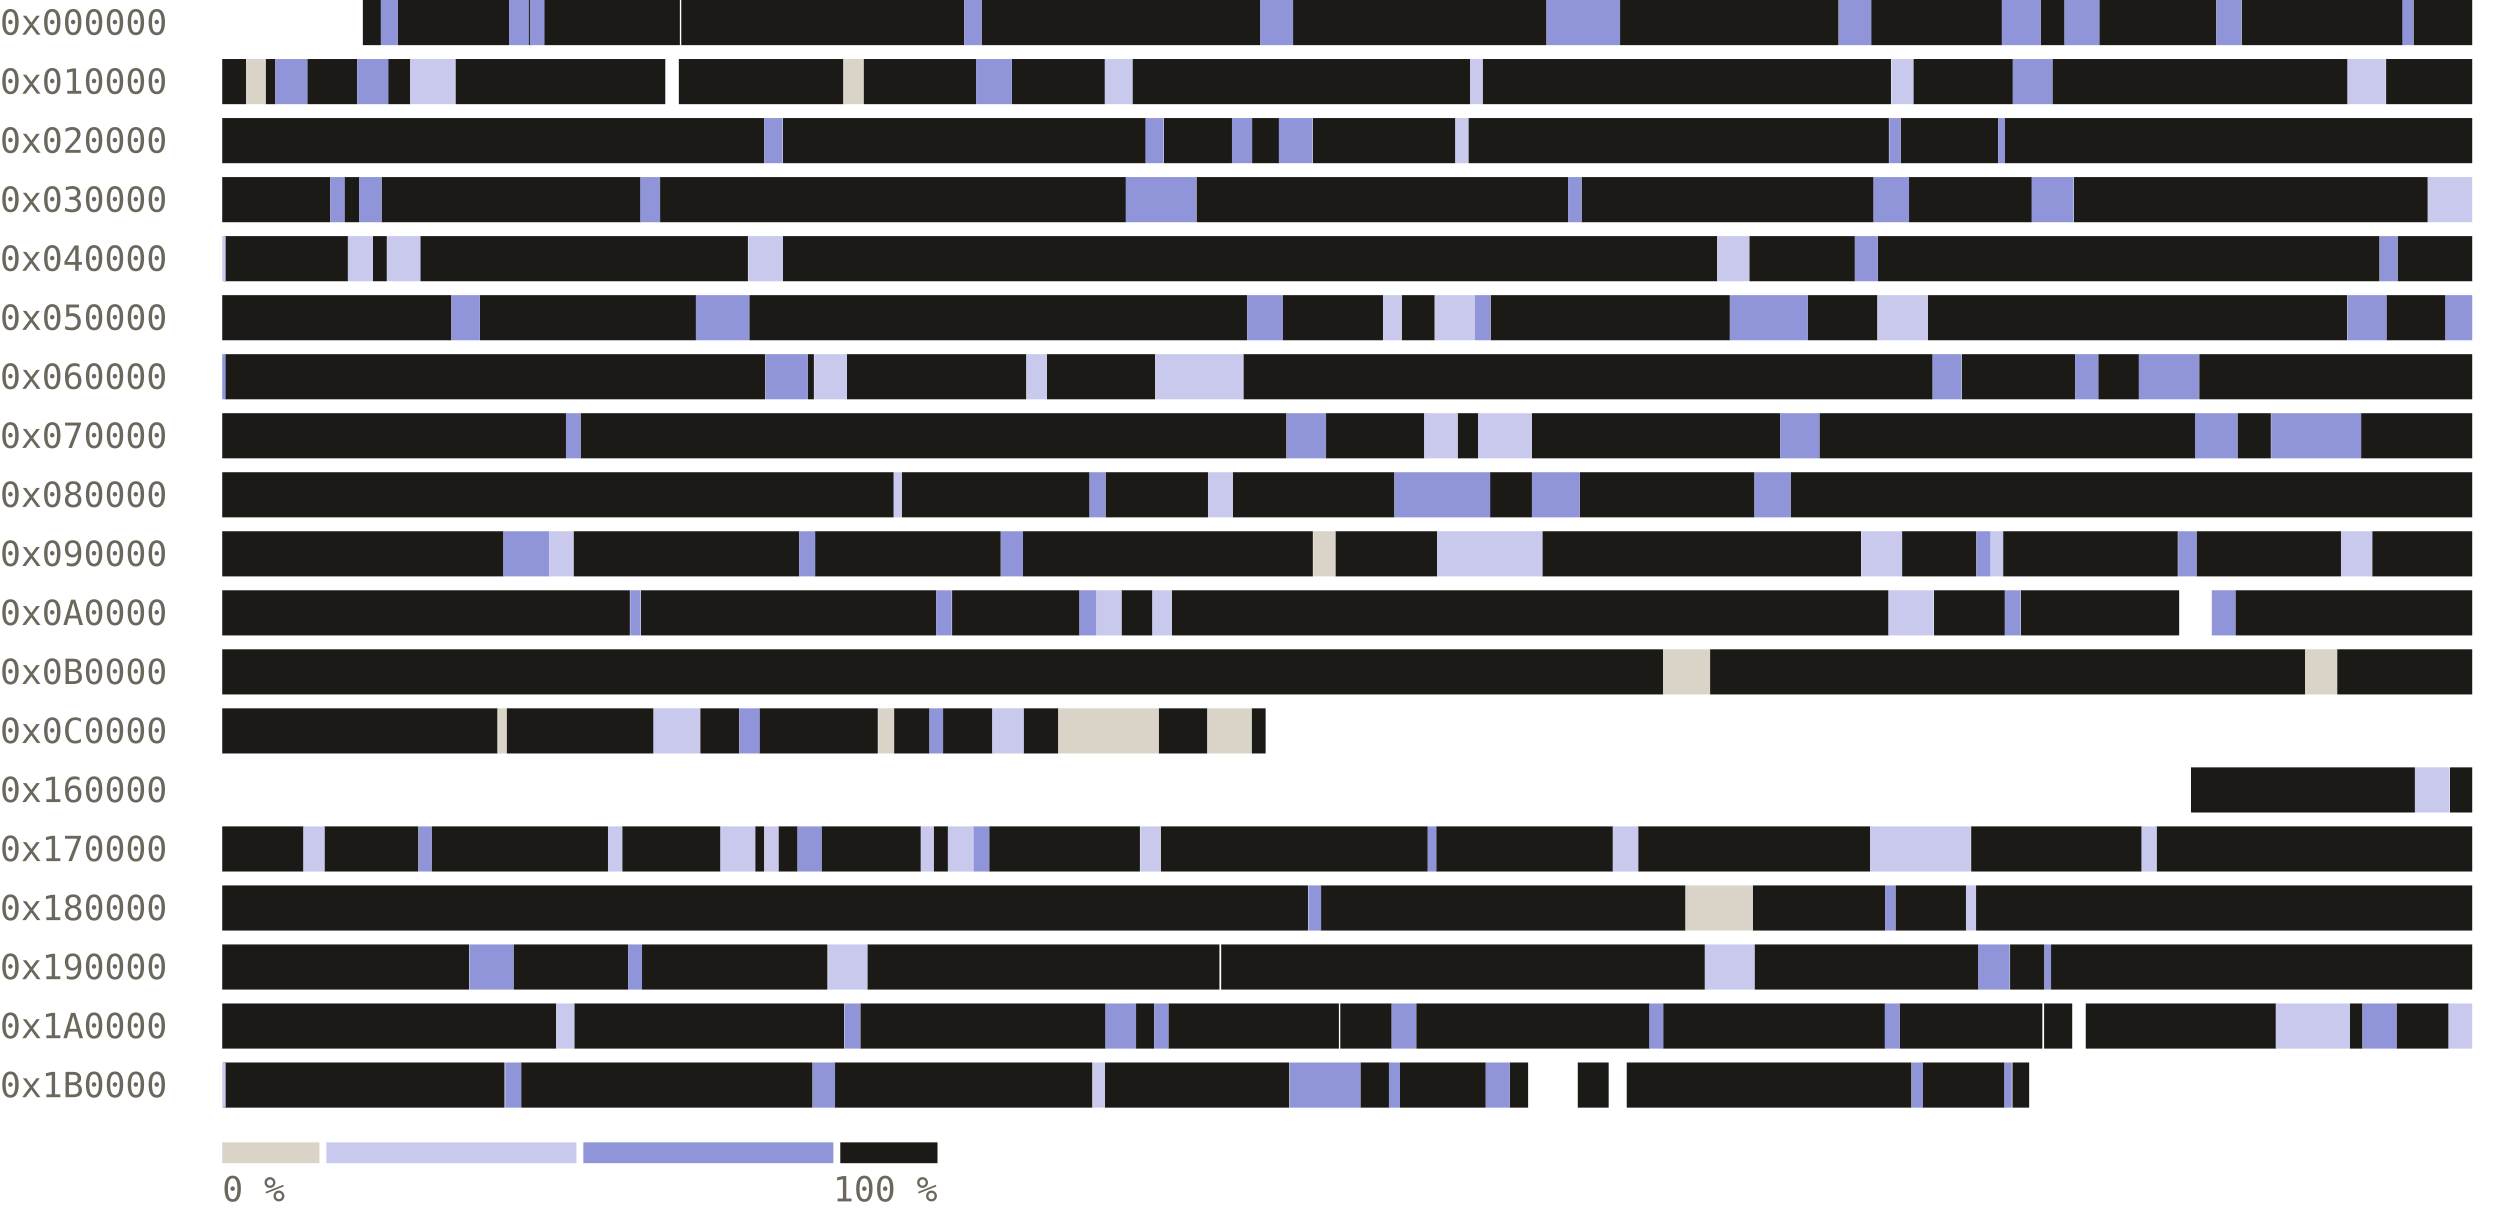
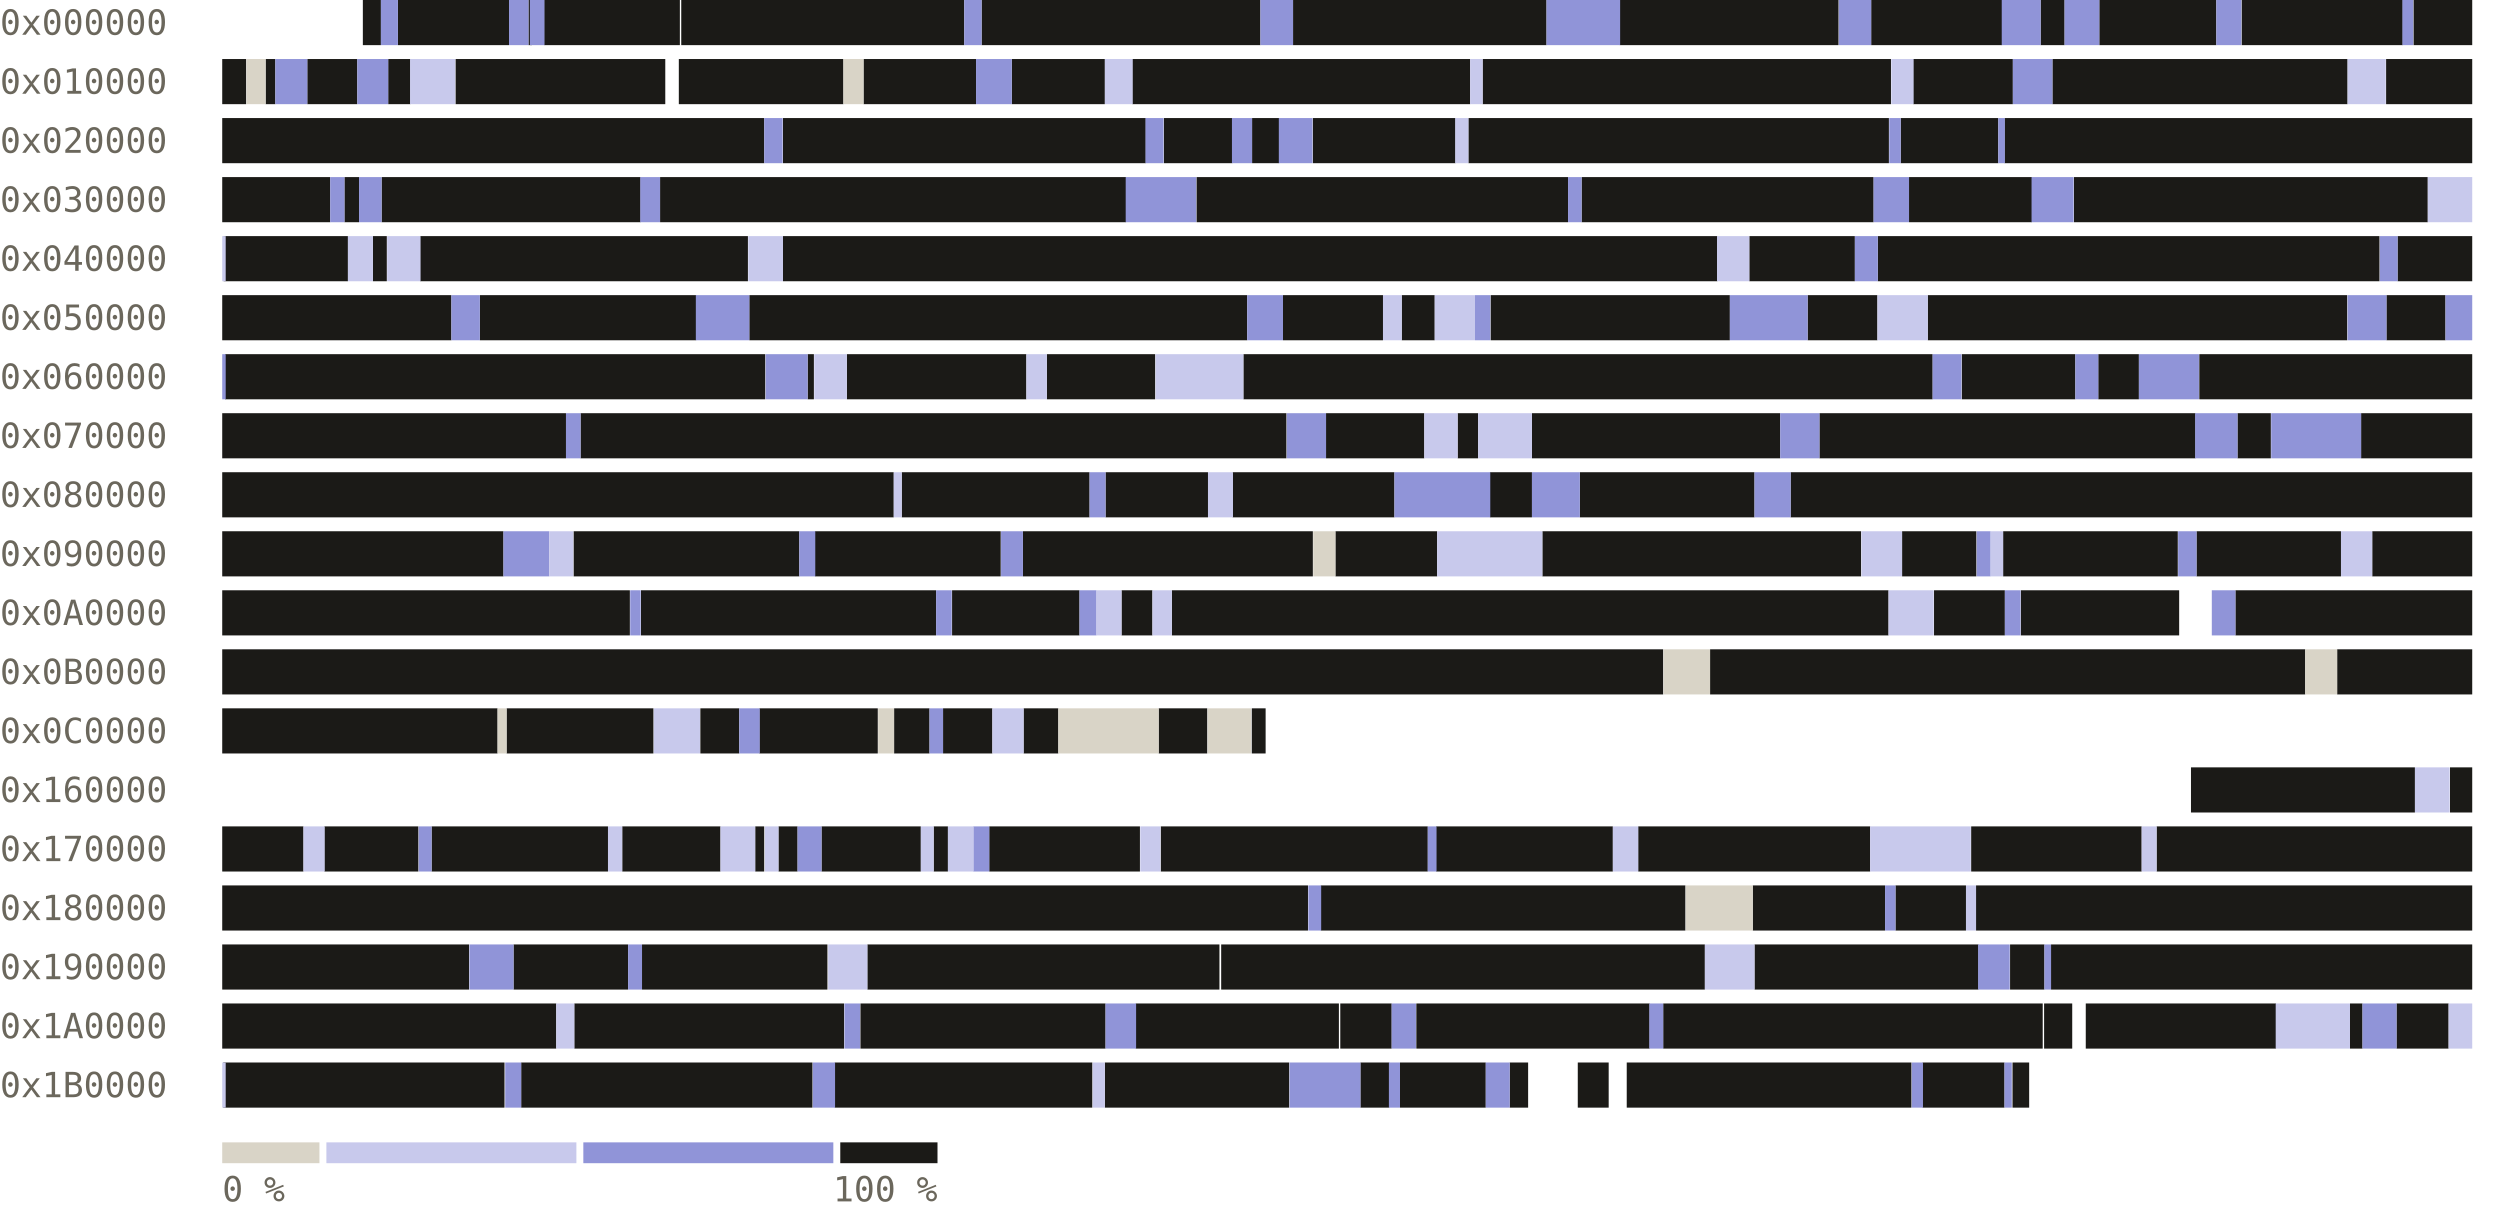
<svg xmlns="http://www.w3.org/2000/svg" viewBox="0 0 720 350" width="720" height="350">
  <style>text{font:10px monospace;fill:#6b675c}.q0{fill:#d9d4c7}.q1{fill:#e3e2f2}.q2{fill:#d6d6ef}.q3{fill:#c8c9ec}.q4{fill:#babce8}.q5{fill:#acafe4}.q6{fill:#9ea2df}.q7{fill:#9094d8}.q8{fill:#8186cf}.q9{fill:#7277c4}.q10{fill:#1b1a17}@media (prefers-color-scheme:dark){text{fill:#a8a293}.q0{fill:#4a463d}.q1{fill:#35375a}.q2{fill:#3c3f66}.q3{fill:#444772}.q4{fill:#4d517f}.q5{fill:#575b8c}.q6{fill:#62669a}.q7{fill:#6e72a8}.q8{fill:#7b7fb6}.q9{fill:#888cc4}.q10{fill:#d6d0bd}}</style>
  <text x="0" y="10">0x000000</text>
  <text x="0" y="27">0x010000</text>
  <text x="0" y="44">0x020000</text>
  <text x="0" y="61">0x030000</text>
  <text x="0" y="78">0x040000</text>
  <text x="0" y="95">0x050000</text>
  <text x="0" y="112">0x060000</text>
  <text x="0" y="129">0x070000</text>
  <text x="0" y="146">0x080000</text>
  <text x="0" y="163">0x090000</text>
  <text x="0" y="180">0x0A0000</text>
  <text x="0" y="197">0x0B0000</text>
  <text x="0" y="214">0x0C0000</text>
  <text x="0" y="231">0x160000</text>
  <text x="0" y="248">0x170000</text>
  <text x="0" y="265">0x180000</text>
  <text x="0" y="282">0x190000</text>
  <text x="0" y="299">0x1A0000</text>
  <text x="0" y="316">0x1B0000</text>
-   <path class="q10" d="M104.5 0h5.2v13h-5.2zM114.6 0h32v13h-32zM152.2 0h1v13h-1zM156.7 0h39.1v13h-39.1zM196.2 0h81.5v13h-81.5zM282.7 0h80.3v13h-80.3zM372.4 0h73v13h-73zM466.5 0h63v13h-63zM538.9 0h37.7v13h-37.7zM587.7 0h6.9v13h-6.9zM604.6 0h33.7v13h-33.7zM645.6 0h46.4v13h-46.4zM695.1 0h16.9v13h-16.9zM64 17h6.9v13h-6.9zM76.5 17h2.8v13h-2.8zM88.5 17h14.4v13h-14.4zM111.8 17h6.4v13h-6.4zM131.2 17h60.4v13h-60.4zM195.5 17h47.4v13h-47.4zM248.7 17h32.4v13h-32.4zM291.4 17h26.8v13h-26.8zM326.1 17h97.3v13h-97.3zM427 17h117.6v13h-117.6zM551 17h28.7v13h-28.7zM591.1 17h85v13h-85zM687.2 17h24.8v13h-24.8zM64 34h156.1v13h-156.1zM225.5 34h104.5v13h-104.5zM335.2 34h19.7v13h-19.7zM360.6 34h7.8v13h-7.8zM378.1 34h41.1v13h-41.1zM422.9 34h121.1v13h-121.1zM547.4 34h28.1v13h-28.1zM577.3 34h134.7v13h-134.7zM64 51h31.1v13h-31.1zM99.2 51h4.2v13h-4.2zM109.9 51h74.6v13h-74.6zM190.1 51h134.2v13h-134.2zM344.6 51h107v13h-107zM455.5 51h84.1v13h-84.1zM549.8 51h35.4v13h-35.4zM597.3 51h101.9v13h-101.9zM64.4 68h35.8v13h-35.8zM107.4 68h4v13h-4zM121 68h94.4v13h-94.4zM225.5 68h269.1v13h-269.1zM503.8 68h30.4v13h-30.4zM540.8 68h144.5v13h-144.5zM690.5 68h21.5v13h-21.5zM64 85h66v13h-66zM138.2 85h62.3v13h-62.3zM215.8 85h143.4v13h-143.4zM369.5 85h28.8v13h-28.8zM403.7 85h9.5v13h-9.5zM429.3 85h68.9v13h-68.9zM520.6 85h20.1v13h-20.1zM555.2 85h120.8v13h-120.8zM687.3 85h17v13h-17zM64.8 102h155.6v13h-155.6zM232.6 102h1.8v13h-1.8zM243.9 102h51.7v13h-51.7zM301.5 102h31.2v13h-31.2zM358.1 102h198.5v13h-198.5zM565 102h32.7v13h-32.7zM604.3 102h11.7v13h-11.7zM633.4 102h78.6v13h-78.6zM64 119h99v13h-99zM167.2 119h203.3v13h-203.3zM381.9 119h28.3v13h-28.3zM419.8 119h5.9v13h-5.9zM441.2 119h71.5v13h-71.5zM524 119h108.3v13h-108.3zM644.4 119h9.6v13h-9.6zM680 119h32v13h-32zM64 136h193.4v13h-193.4zM259.7 136h54.1v13h-54.1zM318.4 136h29.5v13h-29.5zM355 136h46.6v13h-46.6zM429.1 136h12.1v13h-12.1zM455 136h50.3v13h-50.3zM515.7 136h196.3v13h-196.3zM64 153h81v13h-81zM165.2 153h65v13h-65zM234.7 153h53.5v13h-53.5zM294.6 153h83.5v13h-83.5zM384.6 153h29.3v13h-29.3zM444.2 153h91.8v13h-91.8zM547.8 153h21.4v13h-21.4zM576.9 153h50.3v13h-50.3zM632.6 153h41.6v13h-41.6zM683.2 153h28.8v13h-28.8zM64 170h117.4v13h-117.4zM184.6 170h85v13h-85zM274.2 170h36.7v13h-36.7zM323 170h8.9v13h-8.9zM337.5 170h206.4v13h-206.4zM557 170h20.4v13h-20.4zM582 170h45.6v13h-45.6zM643.8 170h68.2v13h-68.2zM64 187h415v13h-415zM492.5 187h171.4v13h-171.4zM673.1 187h38.9v13h-38.9zM64 204h79.3v13h-79.3zM145.9 204h42.3v13h-42.3zM201.7 204h11.2v13h-11.2zM218.7 204h34.1v13h-34.1zM257.5 204h10.2v13h-10.2zM271.6 204h14.2v13h-14.2zM294.8 204h10v13h-10zM333.7 204h14v13h-14zM360.5 204h4v13h-4zM631 221h64.5v13h-64.5zM705.6 221h6.4v13h-6.4zM64 238h23.4v13h-23.4zM93.4 238h27.1v13h-27.1zM124.3 238h50.8v13h-50.8zM179.2 238h28.3v13h-28.3zM217.5 238h2.6v13h-2.6zM224.2 238h5.5v13h-5.5zM236.6 238h28.6v13h-28.6zM268.9 238h4.1v13h-4.1zM284.9 238h43.4v13h-43.4zM334.3 238h76.9v13h-76.9zM413.6 238h50.9v13h-50.9zM471.8 238h66.8v13h-66.8zM567.7 238h49.1v13h-49.1zM621.1 238h90.9v13h-90.9zM64 255h312.7v13h-312.7zM380.4 255h105v13h-105zM504.8 255h38.1v13h-38.1zM545.9 255h20.3v13h-20.3zM569.1 255h142.9v13h-142.9zM64 272h71.1v13h-71.1zM147.9 272h33v13h-33zM184.9 272h53.4v13h-53.4zM249.8 272h101.4v13h-101.4zM351.7 272h139.3v13h-139.3zM505.3 272h64.5v13h-64.5zM578.9 272h9.9v13h-9.9zM590.7 272h121.3v13h-121.3zM64 289h96.2v13h-96.2zM165.4 289h77.7v13h-77.7zM247.8 289h70.6v13h-70.6zM327.1 289h5.3v13h-5.3zM336.5 289h49.1v13h-49.1zM386 289h14.8v13h-14.8zM407.9 289h67.2v13h-67.2zM479 289h63.9v13h-63.9zM547.1 289h41.1v13h-41.1zM588.7 289h8.1v13h-8.1zM600.7 289h54.8v13h-54.8zM676.8 289h3.6v13h-3.6zM690.2 289h15v13h-15zM64.3 306h81v13h-81zM150.1 306h83.9v13h-83.9zM240.4 306h74.2v13h-74.2zM318.2 306h53.1v13h-53.1zM391.8 306h8.3v13h-8.3zM403.2 306h24.7v13h-24.7zM434.8 306h5.3v13h-5.3zM454.4 306h8.9v13h-8.9zM468.5 306h82v13h-82zM553.7 306h23.6v13h-23.6zM579.6 306h4.8v13h-4.8z" />
-   <path class="q7" d="M109.7 0h4.9v13h-4.9zM146.6 0h5.6v13h-5.6zM152.6 0h4.2v13h-4.2zM277.7 0h5v13h-5zM363 0h9.4v13h-9.4zM445.4 0h21.2v13h-21.2zM529.6 0h9.3v13h-9.3zM576.5 0h11.2v13h-11.2zM594.6 0h10v13h-10zM638.3 0h7.2v13h-7.2zM691.9 0h3.1v13h-3.1zM79.3 17h9.2v13h-9.2zM102.9 17h8.9v13h-8.9zM281.1 17h10.3v13h-10.3zM579.7 17h11.4v13h-11.4zM220.1 34h5.3v13h-5.3zM329.9 34h5.2v13h-5.2zM354.8 34h5.8v13h-5.8zM368.3 34h9.7v13h-9.7zM544.1 34h3.3v13h-3.3zM575.5 34h1.9v13h-1.9zM95.1 51h4.1v13h-4.1zM103.4 51h6.5v13h-6.5zM184.4 51h5.7v13h-5.7zM324.2 51h20.3v13h-20.3zM451.6 51h3.9v13h-3.9zM539.6 51h10.2v13h-10.2zM585.1 51h12.1v13h-12.1zM534.2 68h6.6v13h-6.6zM685.4 68h5.1v13h-5.1zM130 85h8.2v13h-8.2zM200.4 85h15.4v13h-15.4zM359.2 85h10.3v13h-10.3zM424.8 85h4.4v13h-4.4zM498.2 85h22.4v13h-22.4zM676.1 85h11.2v13h-11.2zM704.3 85h7.7v13h-7.7zM64 102h1v13h-1zM220.5 102h12.1v13h-12.1zM556.6 102h8.3v13h-8.3zM597.7 102h6.6v13h-6.6zM616 102h17.3v13h-17.3zM163 119h4.2v13h-4.2zM370.6 119h11.3v13h-11.3zM512.7 119h11.3v13h-11.3zM632.2 119h12.2v13h-12.2zM654.1 119h25.9v13h-25.9zM313.8 136h4.6v13h-4.6zM401.6 136h27.6v13h-27.6zM441.2 136h13.8v13h-13.8zM505.3 136h10.4v13h-10.4zM145 153h13.2v13h-13.2zM230.2 153h4.6v13h-4.6zM288.3 153h6.3v13h-6.3zM569.3 153h4v13h-4zM627.3 153h5.3v13h-5.3zM181.5 170h3v13h-3zM269.6 170h4.5v13h-4.5zM310.9 170h4.9v13h-4.9zM577.4 170h4.5v13h-4.5zM637 170h6.8v13h-6.8zM212.9 204h5.9v13h-5.9zM267.7 204h3.9v13h-3.9zM120.6 238h3.7v13h-3.7zM229.7 238h6.9v13h-6.9zM280.3 238h4.6v13h-4.6zM411.2 238h2.5v13h-2.5zM376.8 255h3.7v13h-3.7zM542.9 255h3v13h-3zM135.2 272h12.7v13h-12.7zM180.9 272h4v13h-4zM569.7 272h9.1v13h-9.1zM588.8 272h1.9v13h-1.9zM243.2 289h4.5v13h-4.5zM318.4 289h8.8v13h-8.8zM332.4 289h4.1v13h-4.1zM400.8 289h7v13h-7zM475 289h4v13h-4zM542.8 289h4.3v13h-4.3zM680.4 289h9.8v13h-9.8zM145.5 306h4.6v13h-4.6zM234.1 306h6.4v13h-6.4zM371.4 306h20.4v13h-20.4zM400 306h3.2v13h-3.2zM427.9 306h6.9v13h-6.9zM550.6 306h3.2v13h-3.2zM577.3 306h2.1v13h-2.1z" />
+   <path class="q10" d="M104.5 0h5.2v13h-5.2zM114.6 0h32v13h-32zM152.2 0h1v13h-1zM156.7 0h39.1v13h-39.1zM196.2 0h81.5v13h-81.5zM282.7 0h80.3v13h-80.3zM372.4 0h73v13h-73zM466.5 0h63v13h-63zM538.9 0h37.7v13h-37.7zM587.7 0h6.9v13h-6.9zM604.6 0h33.7v13h-33.7zM645.6 0h46.4v13h-46.4zM695.1 0h16.9v13h-16.9zM64 17h6.9v13h-6.9zM76.5 17h2.8v13h-2.8zM88.5 17h14.4v13h-14.4zM111.8 17h6.4v13h-6.4zM131.2 17h60.4v13h-60.4zM195.5 17h47.4v13h-47.4zM248.7 17h32.4v13h-32.4zM291.4 17h26.8v13h-26.8zM326.1 17h97.3v13h-97.3zM427 17h117.6v13h-117.6zM551 17h28.7v13h-28.7zM591.1 17h85v13h-85zM687.2 17h24.8v13h-24.8zM64 34h156.1v13h-156.1zM225.5 34h104.5v13h-104.5zM335.2 34h19.7v13h-19.7zM360.6 34h7.8v13h-7.8zM378.1 34h41.1v13h-41.1zM422.9 34h121.1v13h-121.1zM547.4 34h28.1v13h-28.1zM577.3 34h134.7v13h-134.7zM64 51h31.1v13h-31.1zM99.2 51h4.2v13h-4.2zM109.9 51h74.6v13h-74.6zM190.1 51h134.2v13h-134.2zM344.6 51h107v13h-107zM455.5 51h84.1v13h-84.1zM549.8 51h35.4v13h-35.4zM597.3 51h101.9v13h-101.9zM64.4 68h35.8v13h-35.8zM107.4 68h4v13h-4zM121 68h94.4v13h-94.4zM225.5 68h269.1v13h-269.1zM503.8 68h30.4v13h-30.4zM540.8 68h144.5v13h-144.5zM690.5 68h21.5v13h-21.5zM64 85h66v13h-66zM138.2 85h62.3v13h-62.3zM215.8 85h143.4v13h-143.4zM369.5 85h28.8v13h-28.8zM403.7 85h9.5v13h-9.5zM429.3 85h68.9v13h-68.9zM520.6 85h20.1v13h-20.1zM555.2 85h120.8v13h-120.8zM687.3 85h17v13h-17zM64.8 102h155.6v13h-155.6zM232.6 102h1.8v13h-1.8zM243.9 102h51.7v13h-51.7zM301.5 102h31.2v13h-31.2zM358.1 102h198.5v13h-198.5zM565 102h32.7v13h-32.7zM604.3 102h11.7v13h-11.7zM633.4 102h78.6v13h-78.6zM64 119h99v13h-99zM167.2 119h203.3v13h-203.3zM381.9 119h28.3v13h-28.3zM419.8 119h5.9v13h-5.9zM441.2 119h71.5v13h-71.5zM524 119h108.3v13h-108.3zM644.4 119h9.6v13h-9.6zM680 119h32v13h-32zM64 136h193.4v13h-193.4zM259.7 136h54.1v13h-54.1zM318.4 136h29.5v13h-29.5zM355 136h46.6v13h-46.6zM429.1 136h12.1v13h-12.1zM455 136h50.3v13h-50.3zM515.7 136h196.3v13h-196.3zM64 153h81v13h-81zM165.2 153h65v13h-65zM234.7 153h53.5v13h-53.5zM294.6 153h83.5v13h-83.5zM384.6 153h29.3v13h-29.3zM444.2 153h91.8v13h-91.8zM547.8 153h21.4v13h-21.4zM576.9 153h50.3v13h-50.3zM632.6 153h41.6v13h-41.6zM683.2 153h28.8v13h-28.8zM64 170h117.4v13h-117.4zM184.6 170h85v13h-85zM274.2 170h36.7v13h-36.7zM323 170h8.9v13h-8.9zM337.5 170h206.4v13h-206.4zM557 170h20.4v13h-20.4zM582 170h45.6v13h-45.6zM643.8 170h68.2v13h-68.2zM64 187h415v13h-415zM492.5 187h171.4v13h-171.4zM673.1 187h38.9v13h-38.9zM64 204h79.3v13h-79.3zM145.9 204h42.3v13h-42.3zM201.7 204h11.2v13h-11.2zM218.7 204h34.1v13h-34.1zM257.5 204h10.2v13h-10.2zM271.6 204h14.2v13h-14.2zM294.8 204h10v13h-10zM333.7 204h14v13h-14zM360.5 204h4v13h-4zM631 221h64.5v13h-64.5zM705.6 221h6.4v13h-6.4zM64 238h23.4v13h-23.4zM93.4 238h27.1v13h-27.1zM124.3 238h50.8v13h-50.8zM179.2 238h28.3v13h-28.3zM217.5 238h2.6v13h-2.6zM224.2 238h5.5v13h-5.5zM236.6 238h28.6v13h-28.6zM268.9 238h4.1v13h-4.1zM284.9 238h43.4v13h-43.4zM334.3 238h76.9v13h-76.9zM413.6 238h50.9v13h-50.9zM471.8 238h66.8v13h-66.8zM567.7 238h49.1v13h-49.1zM621.1 238h90.9v13h-90.9zM64 255h312.7v13h-312.7zM380.4 255h105v13h-105zM504.8 255h38.1v13h-38.1zM545.9 255h20.3v13h-20.3zM569.1 255h142.9v13h-142.9zM64 272h71.1v13h-71.1zM147.9 272h33v13h-33zM184.9 272h53.4v13h-53.4zM249.8 272h101.4v13h-101.4zM351.7 272h139.3v13h-139.3zM505.3 272h64.5v13h-64.5zM578.9 272h9.9v13h-9.9zM590.7 272h121.3v13h-121.3zM64 289h96.2v13h-96.2zM165.4 289h77.7v13h-77.7zM247.8 289h70.6v13h-70.6zM327.1 289h58.5v13h-58.5zM386 289h14.8v13h-14.8zM407.9 289h67.2v13h-67.2zM479 289h109.3v13h-109.3zM588.7 289h8.1v13h-8.1zM600.7 289h54.8v13h-54.8zM676.8 289h3.6v13h-3.6zM690.2 289h15v13h-15zM64.3 306h81v13h-81zM150.1 306h83.9v13h-83.9zM240.4 306h74.2v13h-74.2zM318.2 306h53.1v13h-53.1zM391.8 306h8.3v13h-8.3zM403.2 306h24.7v13h-24.7zM434.8 306h5.3v13h-5.3zM454.4 306h8.9v13h-8.9zM468.5 306h82v13h-82zM553.7 306h23.6v13h-23.6zM579.6 306h4.8v13h-4.8z" />
+   <path class="q7" d="M109.7 0h4.9v13h-4.9zM146.6 0h5.6v13h-5.6zM152.6 0h4.2v13h-4.2zM277.7 0h5v13h-5zM363 0h9.4v13h-9.4zM445.4 0h21.2v13h-21.2zM529.6 0h9.3v13h-9.3zM576.5 0h11.2v13h-11.2zM594.6 0h10v13h-10zM638.3 0h7.2v13h-7.2zM691.9 0h3.1v13h-3.1zM79.3 17h9.2v13h-9.2zM102.9 17h8.9v13h-8.9zM281.1 17h10.3v13h-10.3zM579.7 17h11.4v13h-11.4zM220.1 34h5.3v13h-5.3zM329.9 34h5.2v13h-5.2zM354.8 34h5.8v13h-5.8zM368.3 34h9.7v13h-9.7zM544.1 34h3.3v13h-3.3zM575.5 34h1.9v13h-1.9zM95.1 51h4.1v13h-4.1zM103.4 51h6.5v13h-6.5zM184.4 51h5.7v13h-5.7zM324.2 51h20.3v13h-20.3zM451.6 51h3.9v13h-3.9zM539.6 51h10.2v13h-10.2zM585.1 51h12.1v13h-12.1zM534.2 68h6.6v13h-6.6zM685.4 68h5.1v13h-5.1zM130 85h8.2v13h-8.2zM200.4 85h15.4v13h-15.4zM359.2 85h10.3v13h-10.3zM424.8 85h4.4v13h-4.4zM498.2 85h22.4v13h-22.4zM676.1 85h11.2v13h-11.2zM704.3 85h7.7v13h-7.7zM64 102h1v13h-1zM220.5 102h12.1v13h-12.1zM556.6 102h8.3v13h-8.3zM597.7 102h6.6v13h-6.6zM616 102h17.3v13h-17.3zM163 119h4.2v13h-4.2zM370.6 119h11.3v13h-11.3zM512.7 119h11.3v13h-11.3zM632.2 119h12.2v13h-12.2zM654.1 119h25.9v13h-25.9zM313.8 136h4.6v13h-4.6zM401.6 136h27.6v13h-27.6zM441.2 136h13.8v13h-13.8zM505.3 136h10.4v13h-10.4zM145 153h13.2v13h-13.2zM230.2 153h4.6v13h-4.6zM288.3 153h6.3v13h-6.3zM569.3 153h4v13h-4zM627.3 153h5.3v13h-5.3zM181.5 170h3v13h-3zM269.6 170h4.5v13h-4.5zM310.9 170h4.9v13h-4.9zM577.4 170h4.5v13h-4.5zM637 170h6.8v13h-6.8zM212.9 204h5.9v13h-5.9zM267.7 204h3.9v13h-3.9zM120.6 238h3.7v13h-3.7zM229.7 238h6.9v13h-6.9zM280.3 238h4.6v13h-4.6zM411.2 238h2.5v13h-2.5zM376.8 255h3.7v13h-3.7zM542.9 255h3v13h-3zM135.2 272h12.7v13h-12.7zM180.9 272h4v13h-4zM569.7 272h9.1v13h-9.1zM588.8 272h1.9v13h-1.9zM243.2 289h4.5v13h-4.5zM318.4 289h8.8v13h-8.8zM400.8 289h7v13h-7zM475 289h4v13h-4zM680.4 289h9.8v13h-9.8zM145.5 306h4.6v13h-4.6zM234.1 306h6.4v13h-6.4zM371.4 306h20.4v13h-20.4zM400 306h3.2v13h-3.2zM427.9 306h6.9v13h-6.9zM550.6 306h3.2v13h-3.2zM577.3 306h2.1v13h-2.1z" />
  <path class="q3" d="M118.1 17h13v13h-13zM318.2 17h8v13h-8zM423.4 17h3.6v13h-3.6zM544.7 17h6.4v13h-6.4zM676.1 17h11v13h-11zM419.1 34h3.8v13h-3.8zM699.2 51h12.8v13h-12.8zM64 68h1v13h-1zM100.2 68h7.2v13h-7.2zM111.5 68h9.6v13h-9.6zM215.5 68h10v13h-10zM494.5 68h9.3v13h-9.3zM398.3 85h5.4v13h-5.4zM413.2 85h11.6v13h-11.6zM540.7 85h14.5v13h-14.5zM234.5 102h9.4v13h-9.4zM295.6 102h5.9v13h-5.9zM332.8 102h25.3v13h-25.3zM410.2 119h9.6v13h-9.6zM425.7 119h15.5v13h-15.5zM257.4 136h2.3v13h-2.3zM347.9 136h7.2v13h-7.2zM158.2 153h6.9v13h-6.9zM413.9 153h30.3v13h-30.3zM536.1 153h11.7v13h-11.7zM573.3 153h3.6v13h-3.6zM674.2 153h9v13h-9zM315.8 170h7.2v13h-7.2zM331.9 170h5.6v13h-5.6zM543.9 170h13v13h-13zM188.3 204h13.3v13h-13.3zM285.8 204h9v13h-9zM695.5 221h10v13h-10zM87.4 238h6.1v13h-6.1zM175.1 238h4.1v13h-4.1zM207.5 238h10v13h-10zM220.3 238h3.9v13h-3.9zM265.2 238h3.7v13h-3.7zM273 238h7.4v13h-7.4zM328.4 238h5.8v13h-5.8zM464.5 238h7.3v13h-7.3zM538.6 238h29v13h-29zM616.8 238h4.3v13h-4.3zM566.2 255h2.9v13h-2.9zM238.5 272h11.3v13h-11.3zM491 272h14.3v13h-14.3zM160.2 289h5.2v13h-5.2zM655.4 289h21.4v13h-21.4zM705.2 289h6.8v13h-6.8zM64 306h1v13h-1zM314.7 306h3.5v13h-3.5z" />
  <path class="q0" d="M71 17h5.5v13h-5.5zM242.9 17h5.8v13h-5.8zM378.2 153h6.4v13h-6.4zM479.1 187h13.4v13h-13.4zM663.9 187h9.2v13h-9.2zM143.3 204h2.6v13h-2.6zM252.9 204h4.6v13h-4.6zM304.8 204h28.9v13h-28.9zM347.8 204h12.5v13h-12.5zM485.5 255h19.3v13h-19.3z" />
  <rect class="q0" x="64" y="329" width="28" height="6" />
  <rect class="q3" x="94" y="329" width="72" height="6" />
  <rect class="q7" x="168" y="329" width="72" height="6" />
  <rect class="q10" x="242" y="329" width="28" height="6" />
  <text x="64" y="346">0 %</text>
  <text x="270" y="346" text-anchor="end">100 %</text>
</svg>
